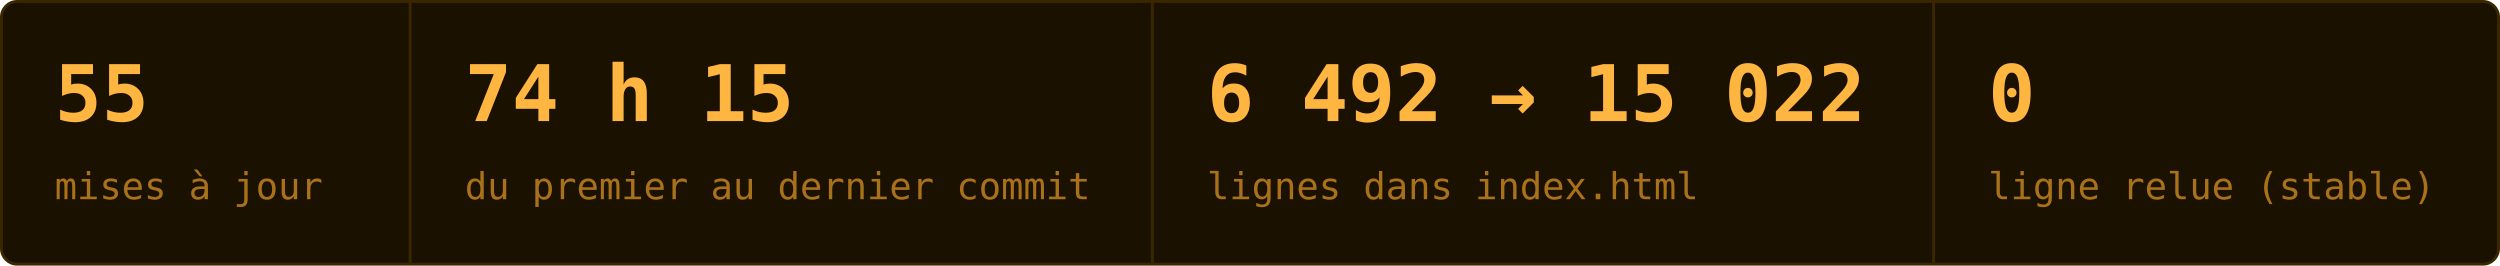
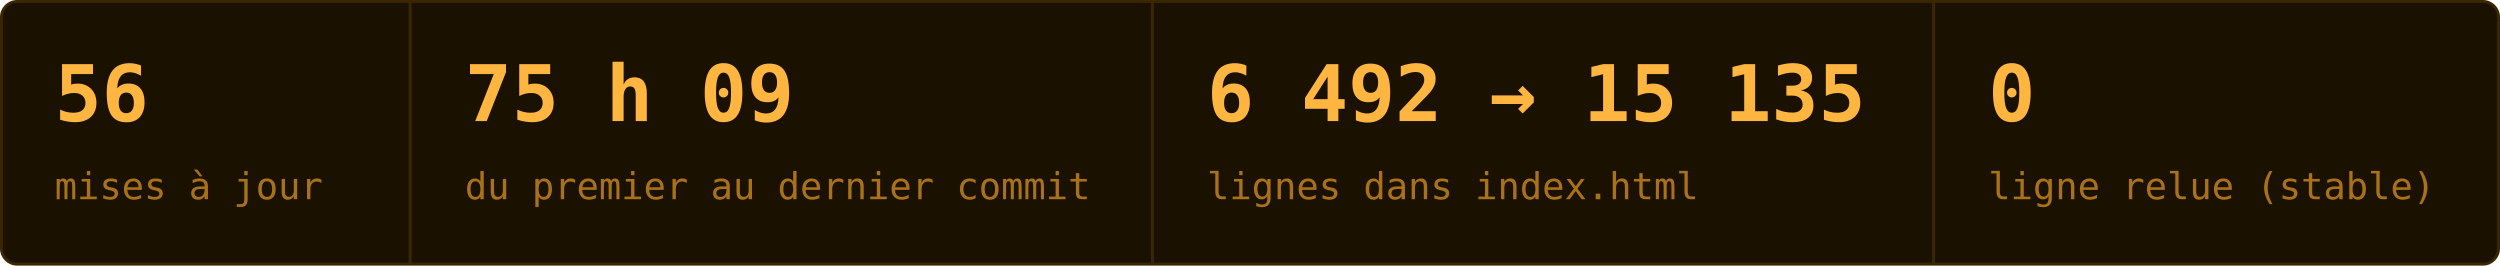
- <svg xmlns="http://www.w3.org/2000/svg" width="1280" height="136" viewBox="0 0 1280 136" role="img" aria-label="En chiffres : 55 mises à jour, 74 h 15 du premier au dernier commit, 6 492 → 15 022 lignes dans index.html, 0 ligne relue (stable)">
+ <svg xmlns="http://www.w3.org/2000/svg" width="1280" height="136" viewBox="0 0 1280 136" role="img" aria-label="En chiffres : 56 mises à jour, 75 h 09 du premier au dernier commit, 6 492 → 15 135 lignes dans index.html, 0 ligne relue (stable)">
  <rect x=".75" y=".75" width="1278.5" height="134.5" rx="8" fill="#1a1100" stroke="#3a2700" stroke-width="1.5" />
-   <text x="28.0" y="62" font-family="'JetBrains Mono', 'Cascadia Mono', Consolas, Menlo, 'DejaVu Sans Mono', monospace" font-size="40" font-weight="700" fill="#ffb641">55</text>
+   <text x="28.0" y="62" font-family="'JetBrains Mono', 'Cascadia Mono', Consolas, Menlo, 'DejaVu Sans Mono', monospace" font-size="40" font-weight="700" fill="#ffb641">56</text>
  <text x="28.0" y="102" font-family="'JetBrains Mono', 'Cascadia Mono', Consolas, Menlo, 'DejaVu Sans Mono', monospace" font-size="19" fill="#a8711a">mises à jour</text>
  <line x1="210.0" y1="1" x2="210.0" y2="135" stroke="#3a2700" stroke-width="1.5" />
-   <text x="238.0" y="62" font-family="'JetBrains Mono', 'Cascadia Mono', Consolas, Menlo, 'DejaVu Sans Mono', monospace" font-size="40" font-weight="700" fill="#ffb641">74 h 15</text>
+   <text x="238.0" y="62" font-family="'JetBrains Mono', 'Cascadia Mono', Consolas, Menlo, 'DejaVu Sans Mono', monospace" font-size="40" font-weight="700" fill="#ffb641">75 h 09</text>
  <text x="238.0" y="102" font-family="'JetBrains Mono', 'Cascadia Mono', Consolas, Menlo, 'DejaVu Sans Mono', monospace" font-size="19" fill="#a8711a">du premier au dernier commit</text>
  <line x1="590.0" y1="1" x2="590.0" y2="135" stroke="#3a2700" stroke-width="1.5" />
-   <text x="618.0" y="62" font-family="'JetBrains Mono', 'Cascadia Mono', Consolas, Menlo, 'DejaVu Sans Mono', monospace" font-size="40" font-weight="700" fill="#ffb641">6 492 → 15 022</text>
+   <text x="618.0" y="62" font-family="'JetBrains Mono', 'Cascadia Mono', Consolas, Menlo, 'DejaVu Sans Mono', monospace" font-size="40" font-weight="700" fill="#ffb641">6 492 → 15 135</text>
  <text x="618.0" y="102" font-family="'JetBrains Mono', 'Cascadia Mono', Consolas, Menlo, 'DejaVu Sans Mono', monospace" font-size="19" fill="#a8711a">lignes dans index.html</text>
  <line x1="990.0" y1="1" x2="990.0" y2="135" stroke="#3a2700" stroke-width="1.5" />
  <text x="1018.0" y="62" font-family="'JetBrains Mono', 'Cascadia Mono', Consolas, Menlo, 'DejaVu Sans Mono', monospace" font-size="40" font-weight="700" fill="#ffb641">0</text>
  <text x="1018.0" y="102" font-family="'JetBrains Mono', 'Cascadia Mono', Consolas, Menlo, 'DejaVu Sans Mono', monospace" font-size="19" fill="#a8711a">ligne relue (stable)</text>
</svg>
